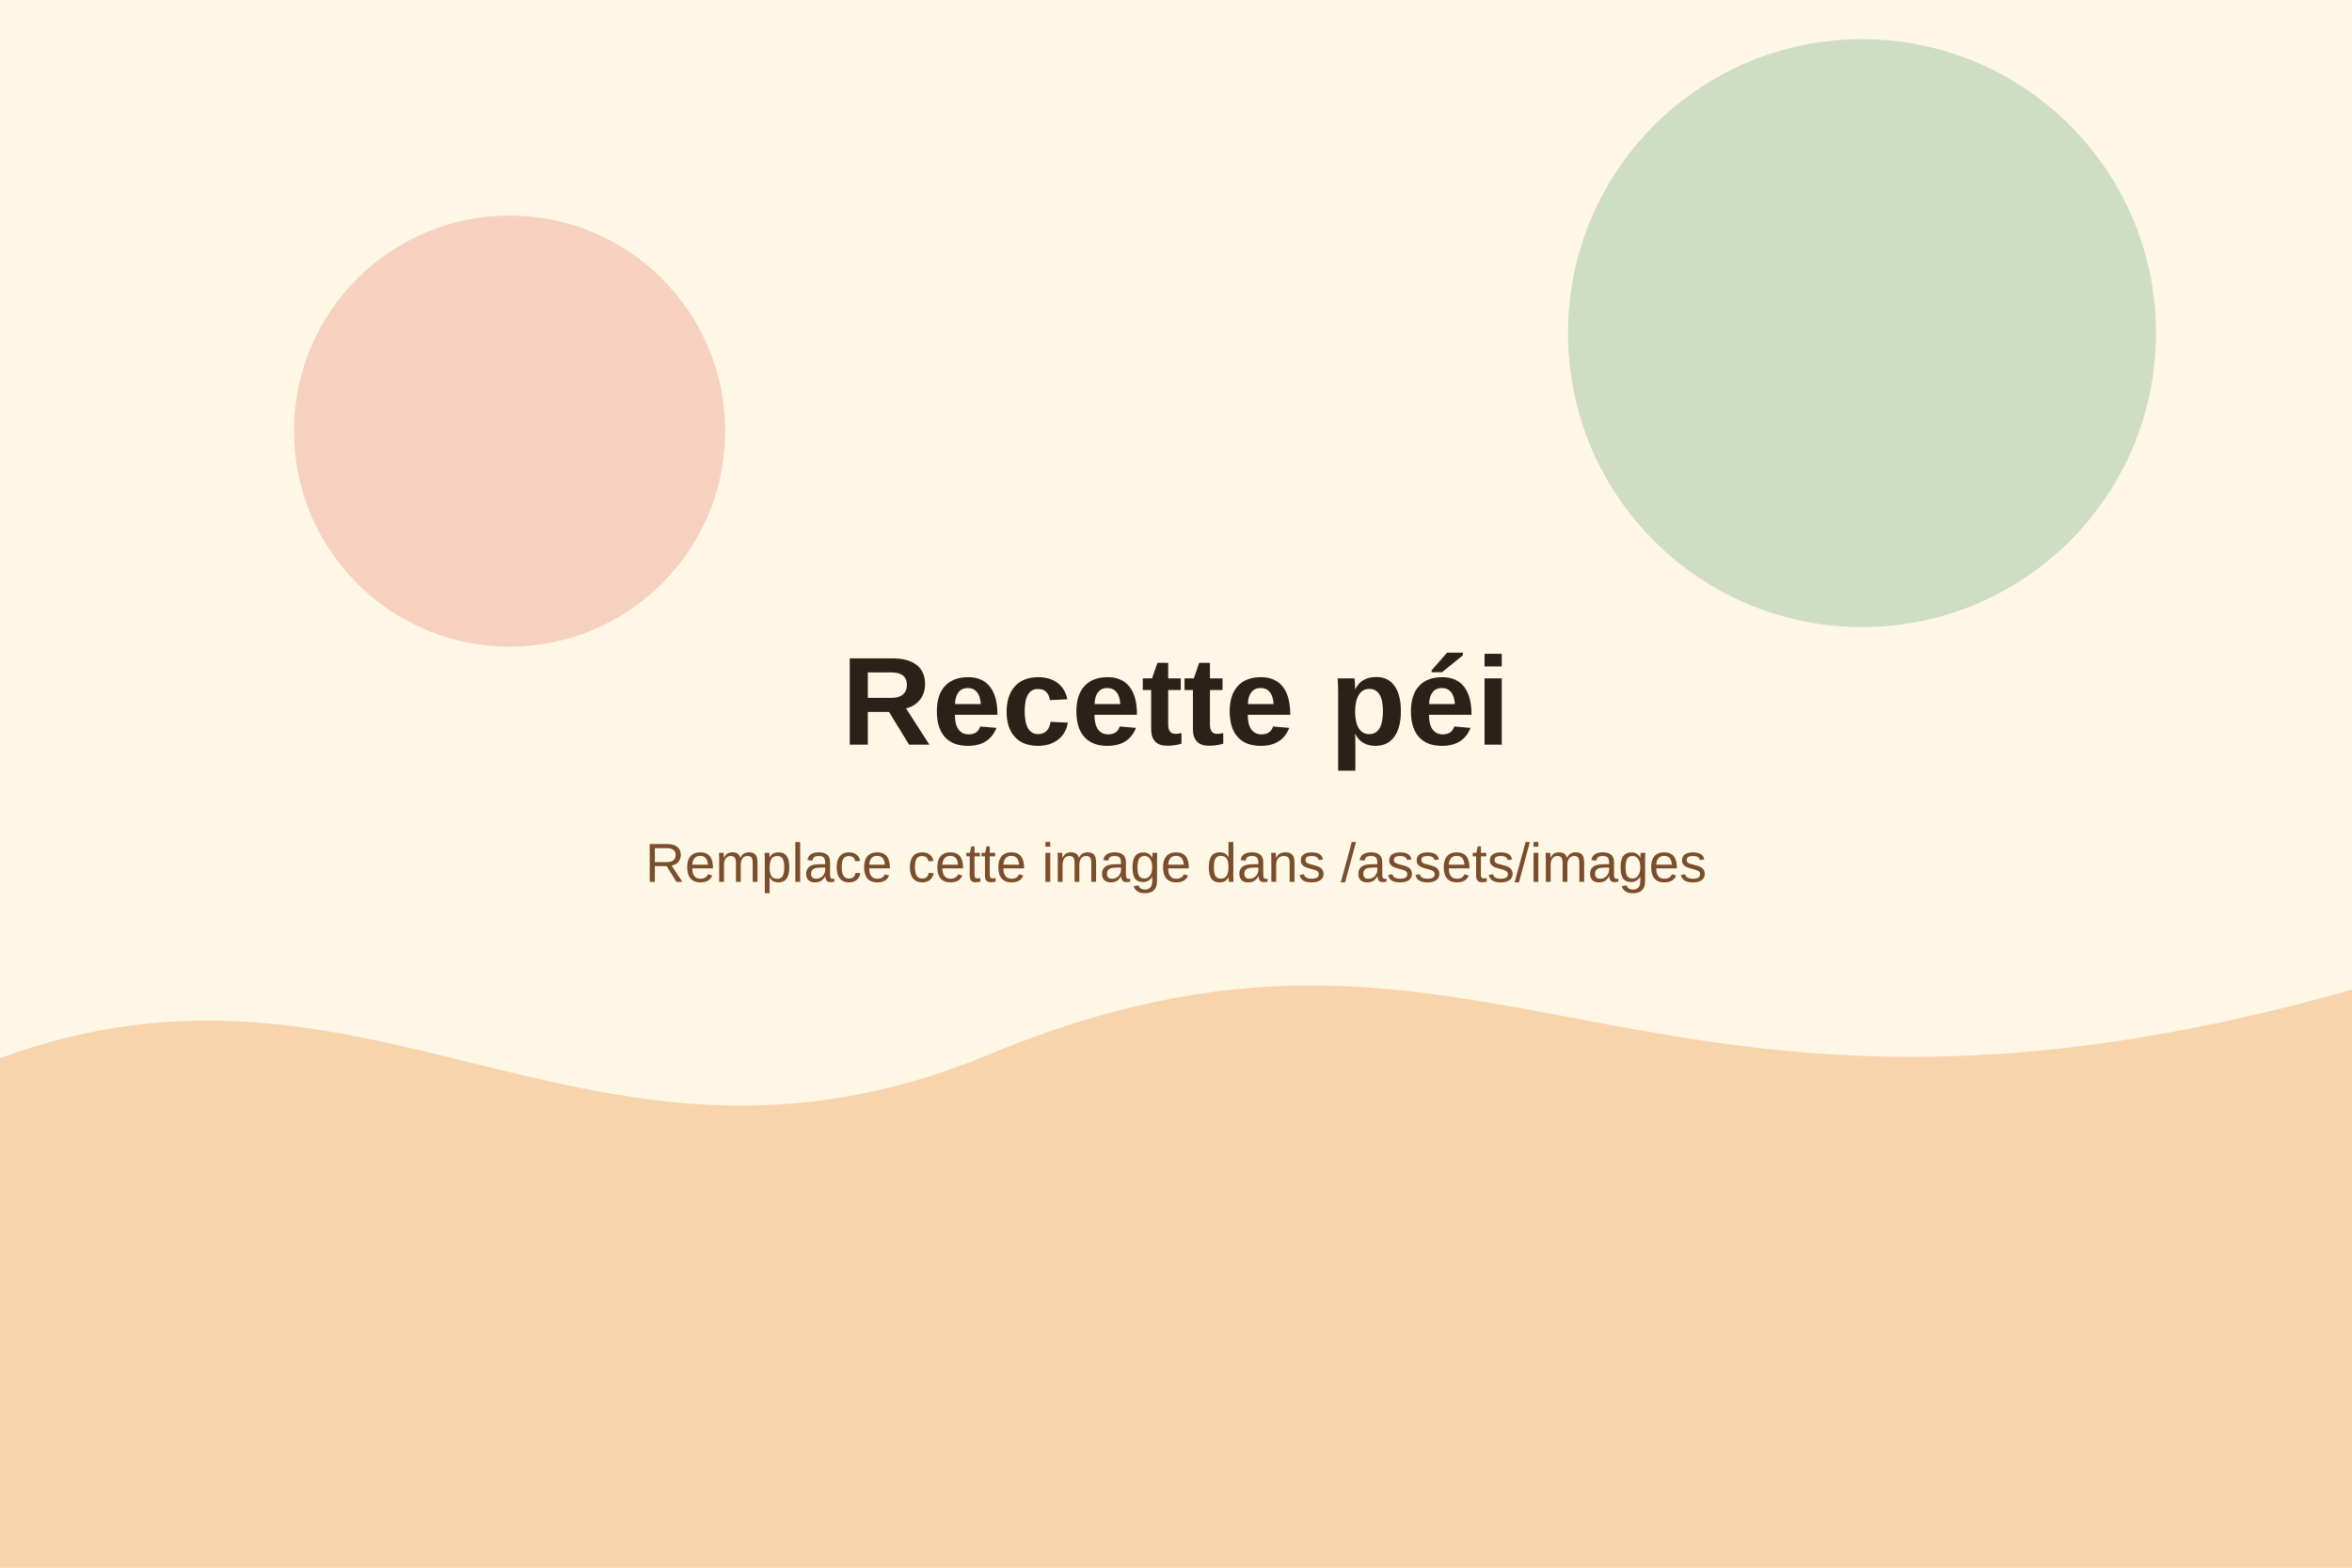
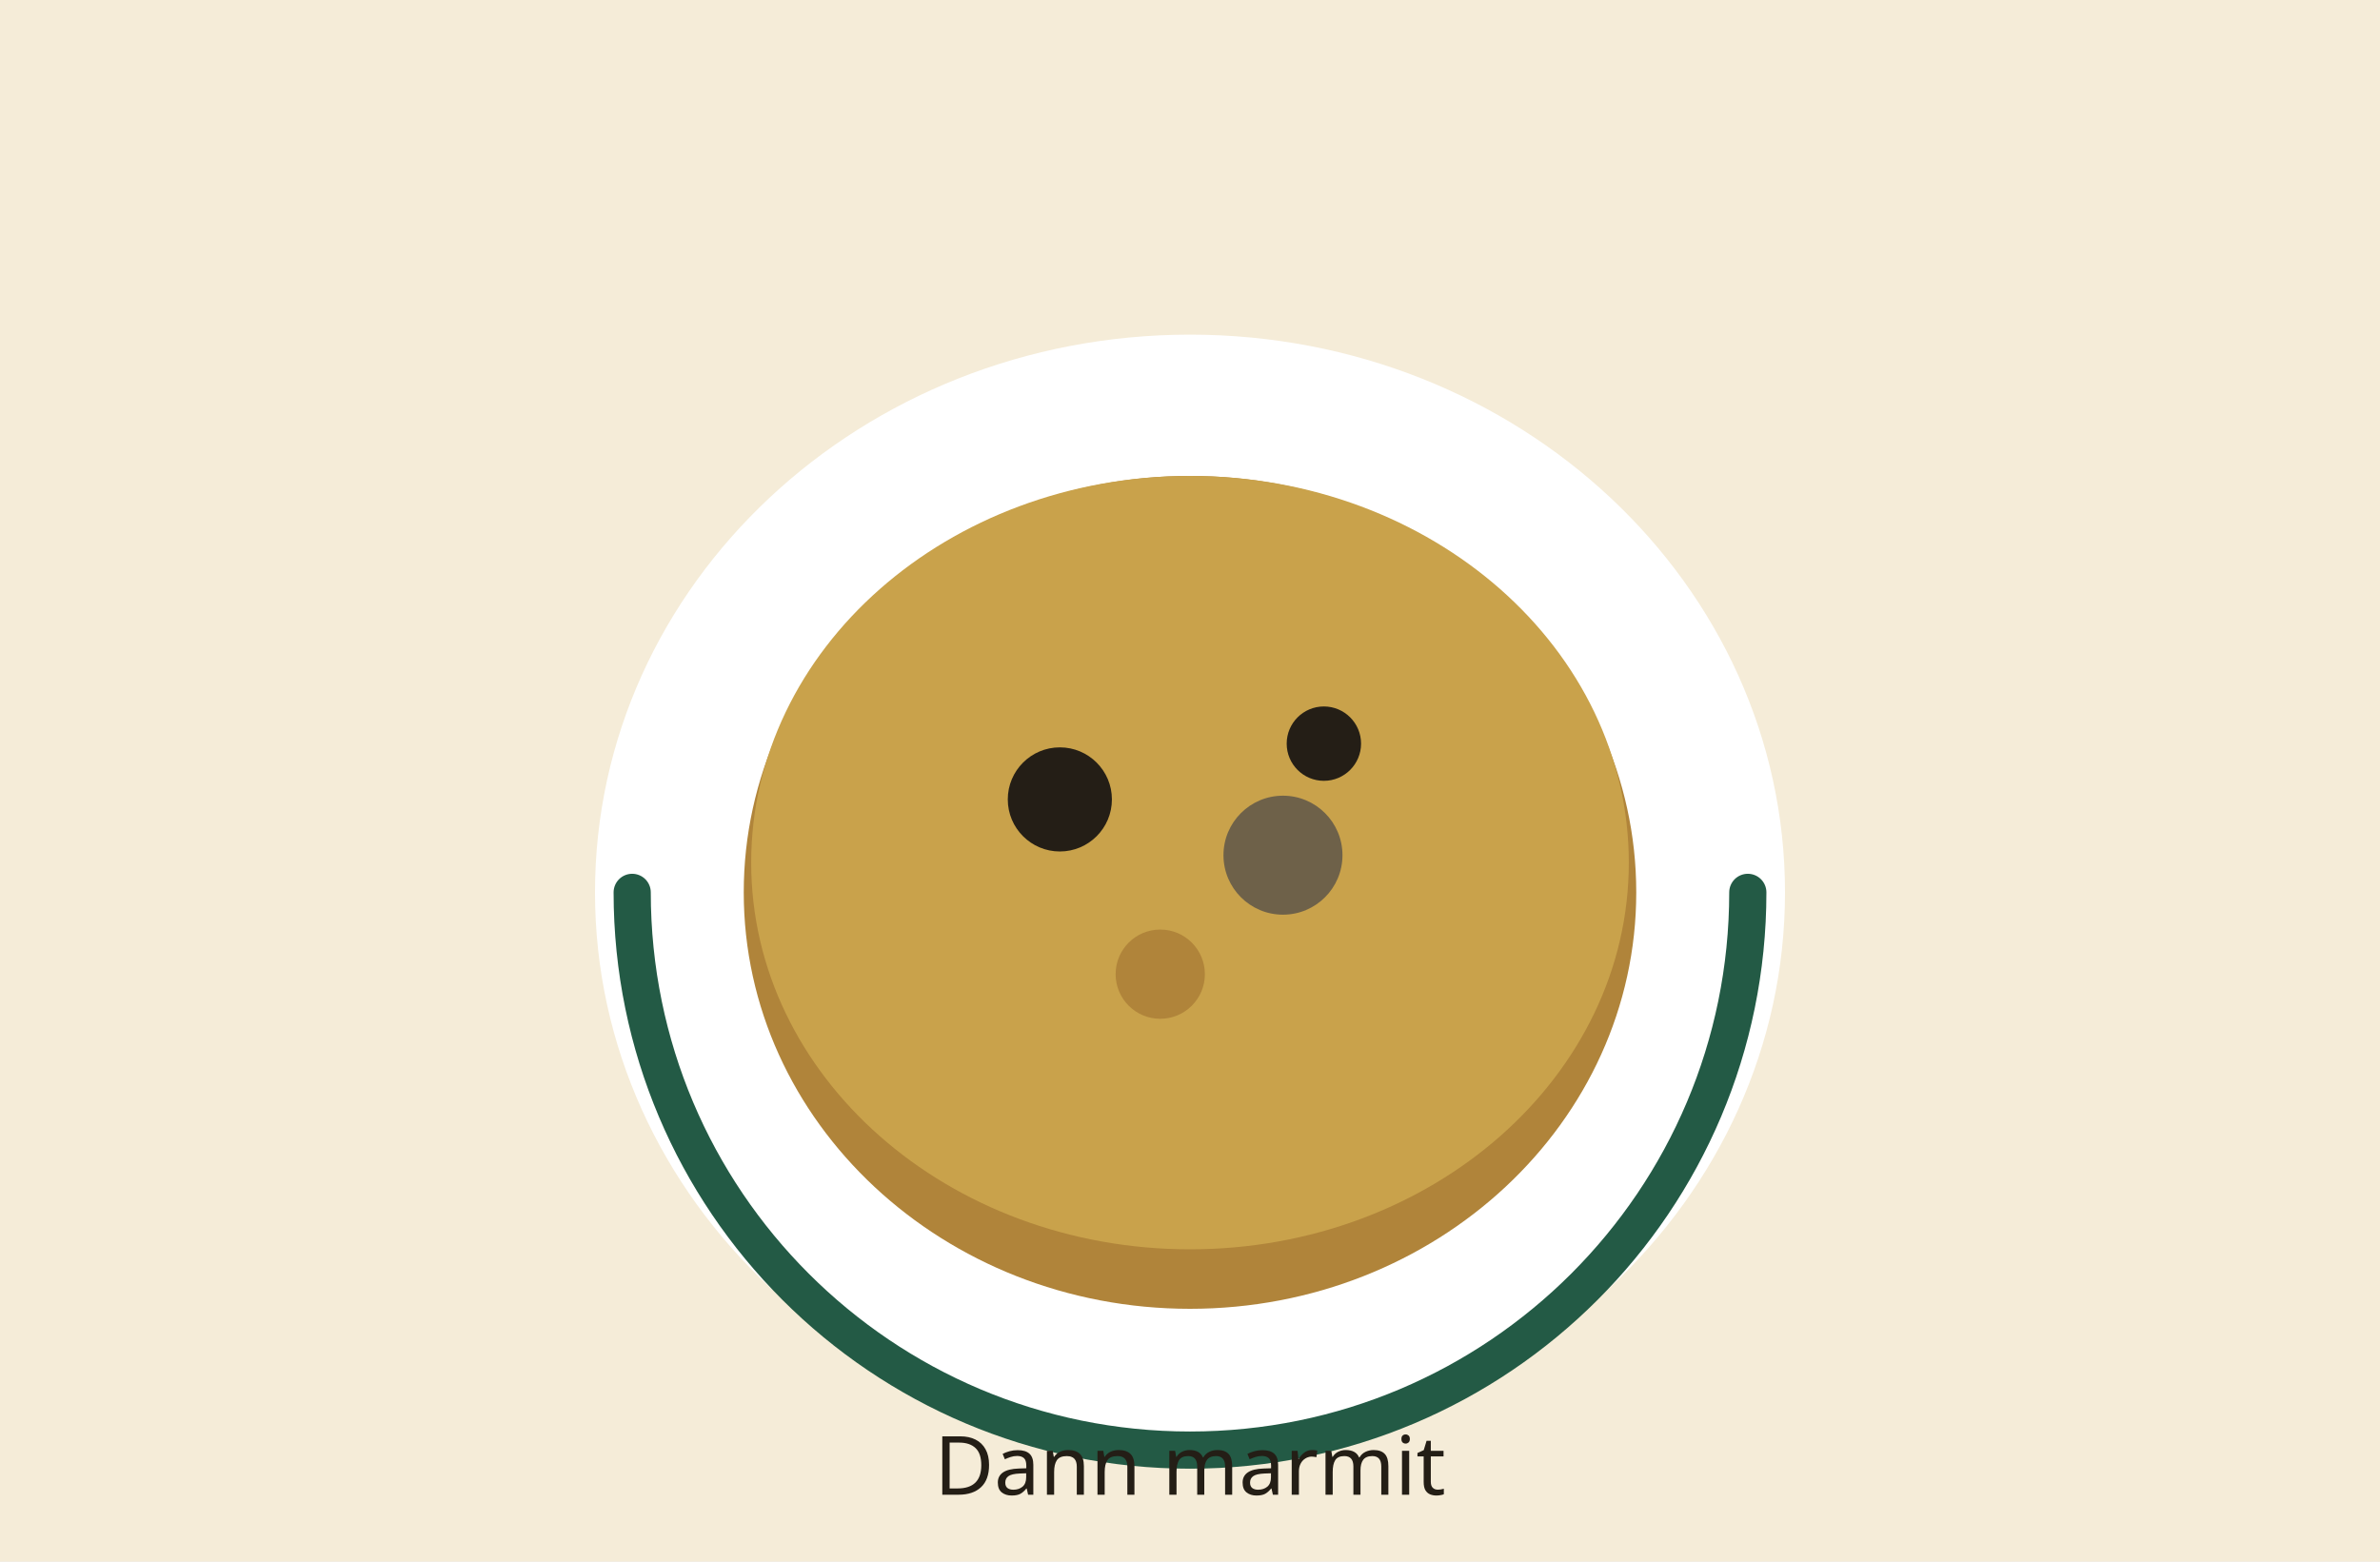
- <svg xmlns="http://www.w3.org/2000/svg" viewBox="0 0 1200 800" role="img" aria-label="Recette péi">
-   <rect width="1200" height="800" fill="#FFF7E6" />
-   <path d="M0 540 C190 470 300 620 500 540 C760 430 830 610 1200 505 L1200 800 L0 800Z" fill="#E8872E" opacity=".32" />
-   <circle cx="950" cy="170" r="150" fill="#3E8E5B" opacity=".25" />
-   <circle cx="260" cy="220" r="110" fill="#D94A38" opacity=".22" />
-   <text x="600" y="380" text-anchor="middle" fill="#2B2118" font-family="Arial, sans-serif" font-size="64" font-weight="700">Recette péi</text>
-   <text x="600" y="450" text-anchor="middle" fill="#7A4E2D" font-family="Arial, sans-serif" font-size="28">Remplace cette image dans /assets/images</text>
+ <svg xmlns="http://www.w3.org/2000/svg" width="640" height="420" viewBox="0 0 640 420" role="img" aria-label="Recette péi">
+   <rect width="640" height="420" fill="#F5ECD8" />
+   <ellipse cx="320" cy="240" rx="160" ry="150" fill="#fff" />
+   <ellipse cx="320" cy="240" rx="120" ry="112" fill="#B0843A" />
+   <ellipse cx="320" cy="232" rx="118" ry="104" fill="#C9A24B" />
+   <circle cx="285" cy="215" r="14" fill="#241E16" />
+   <circle cx="345" cy="230" r="16" fill="#6E6149" />
+   <circle cx="312" cy="262" r="12" fill="#B0843A" />
+   <circle cx="356" cy="200" r="10" fill="#241E16" />
+   <path d="M170 240 a150 150 0 0 0 300 0" fill="none" stroke="#235A45" stroke-width="10" stroke-linecap="round" />
+   <text x="320" y="402" font-family="system-ui,sans-serif" font-size="22" fill="#241E16" text-anchor="middle">Dann marmit</text>
</svg>
